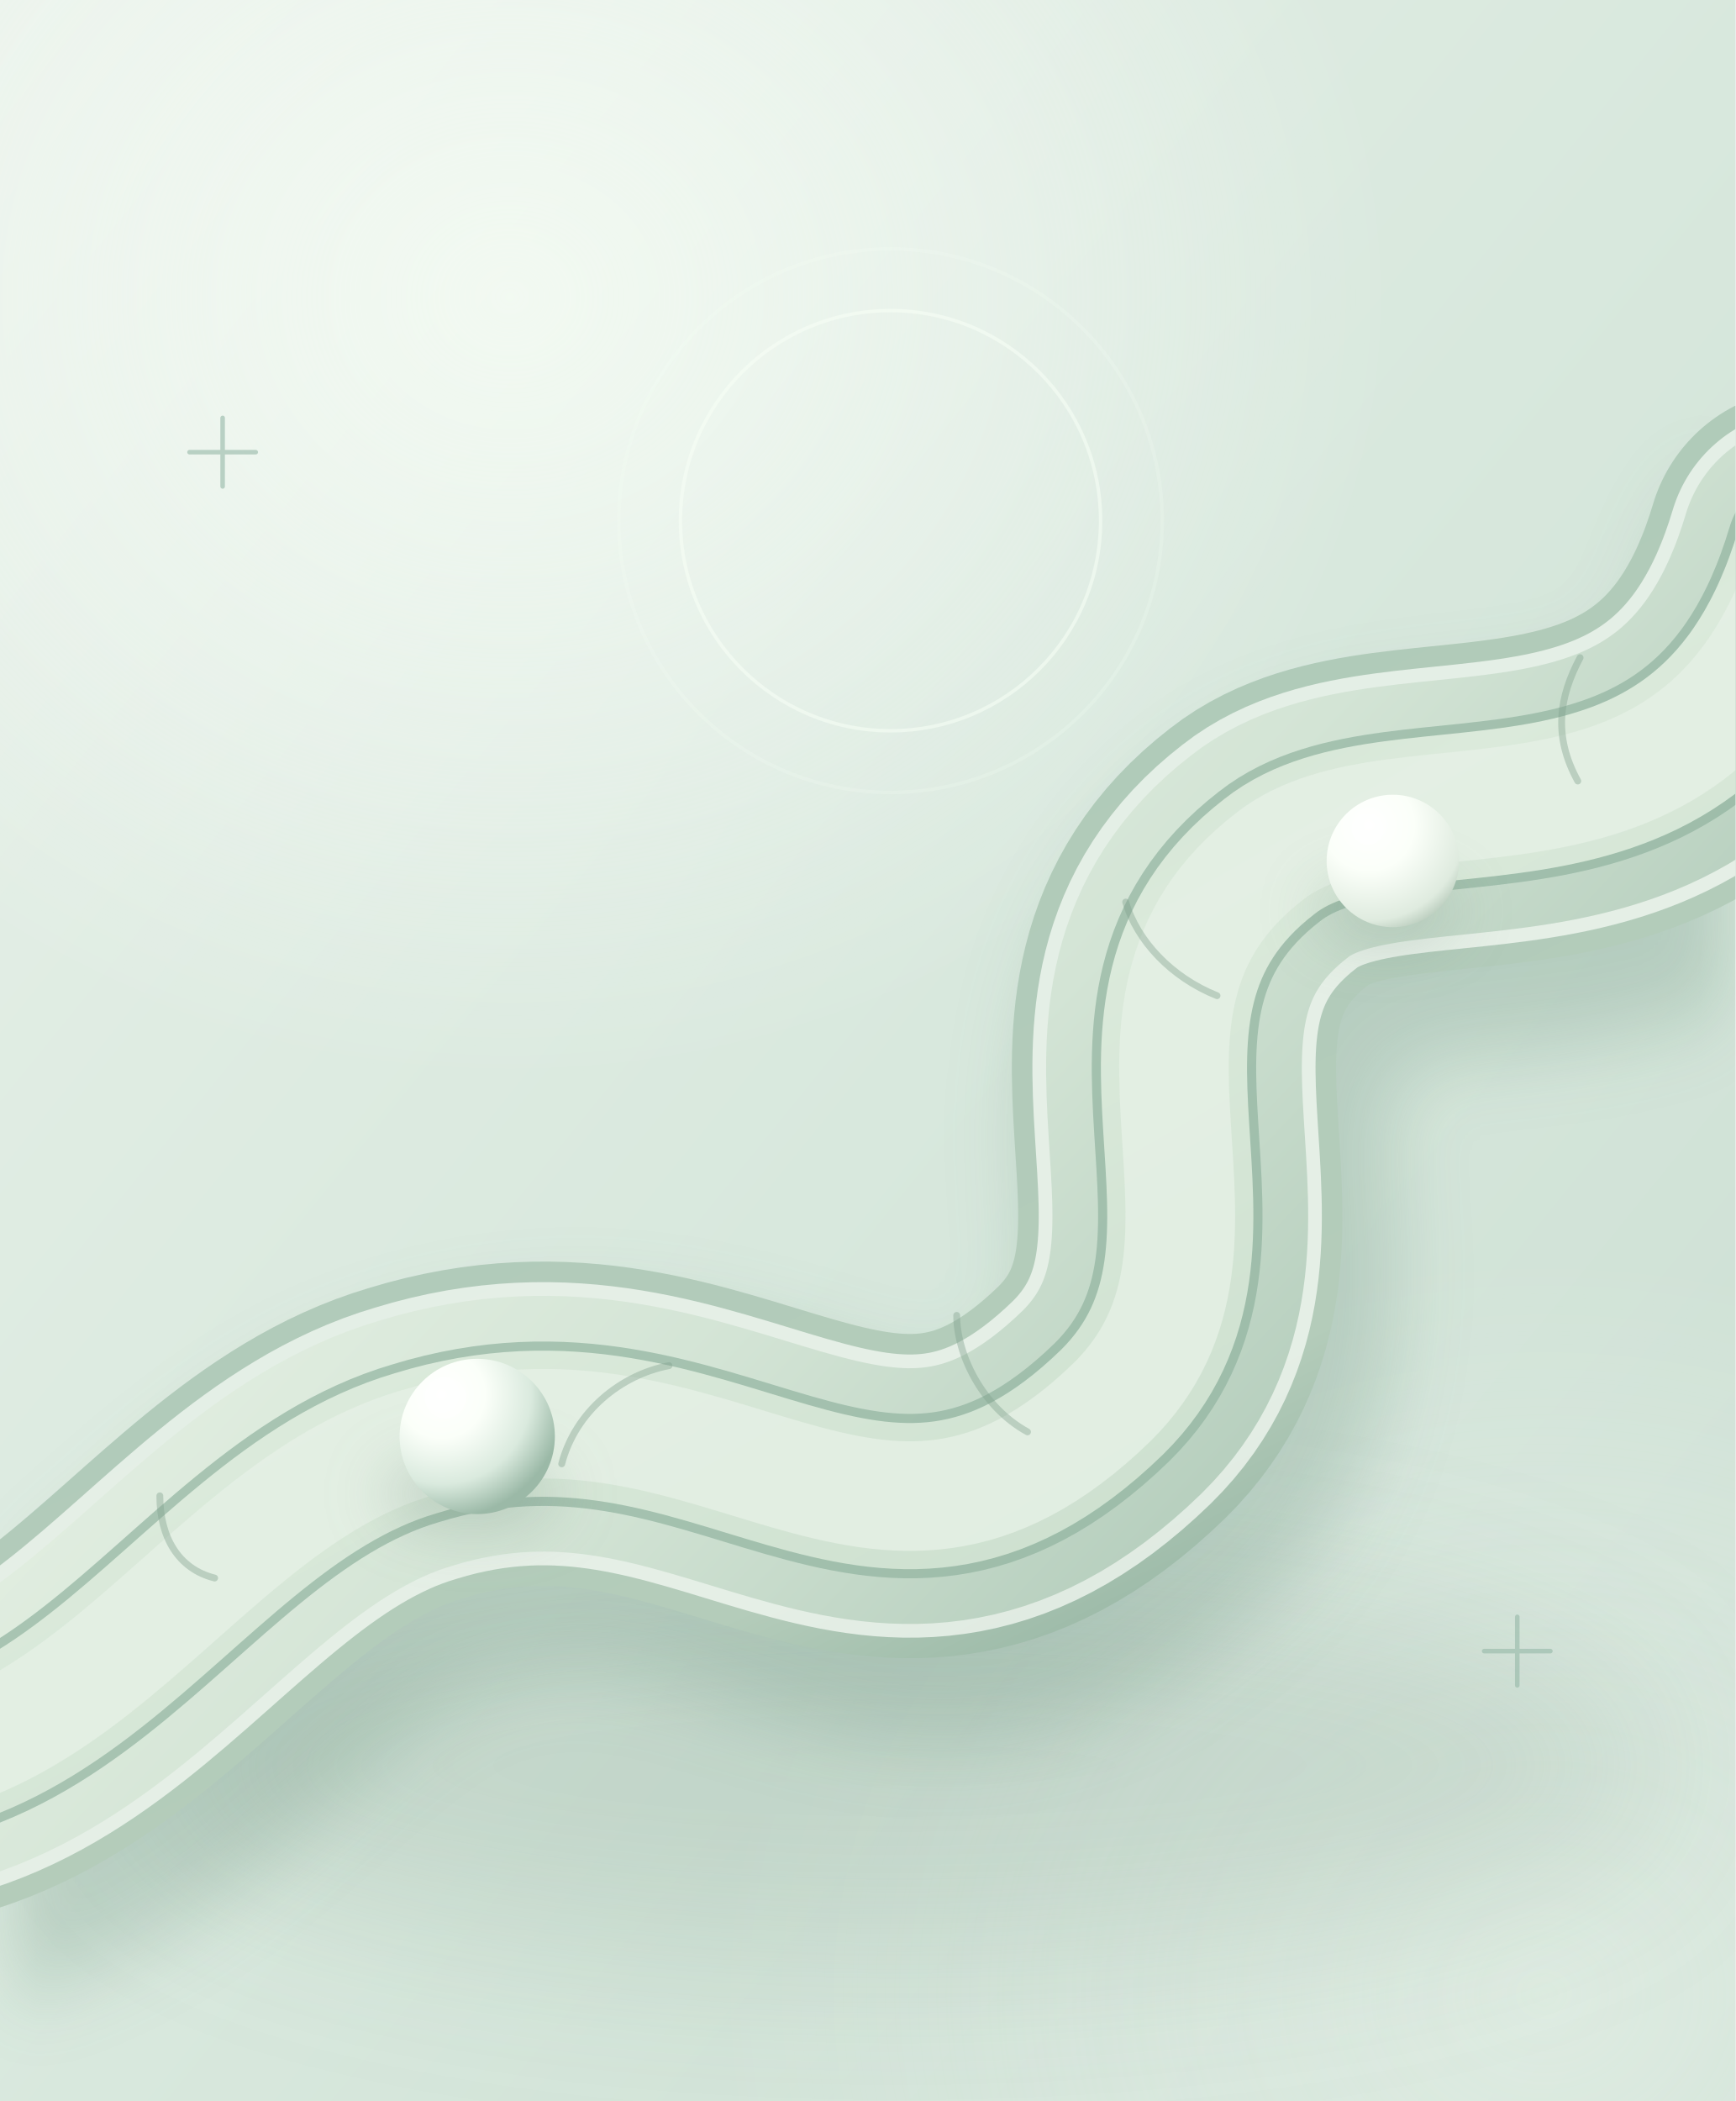
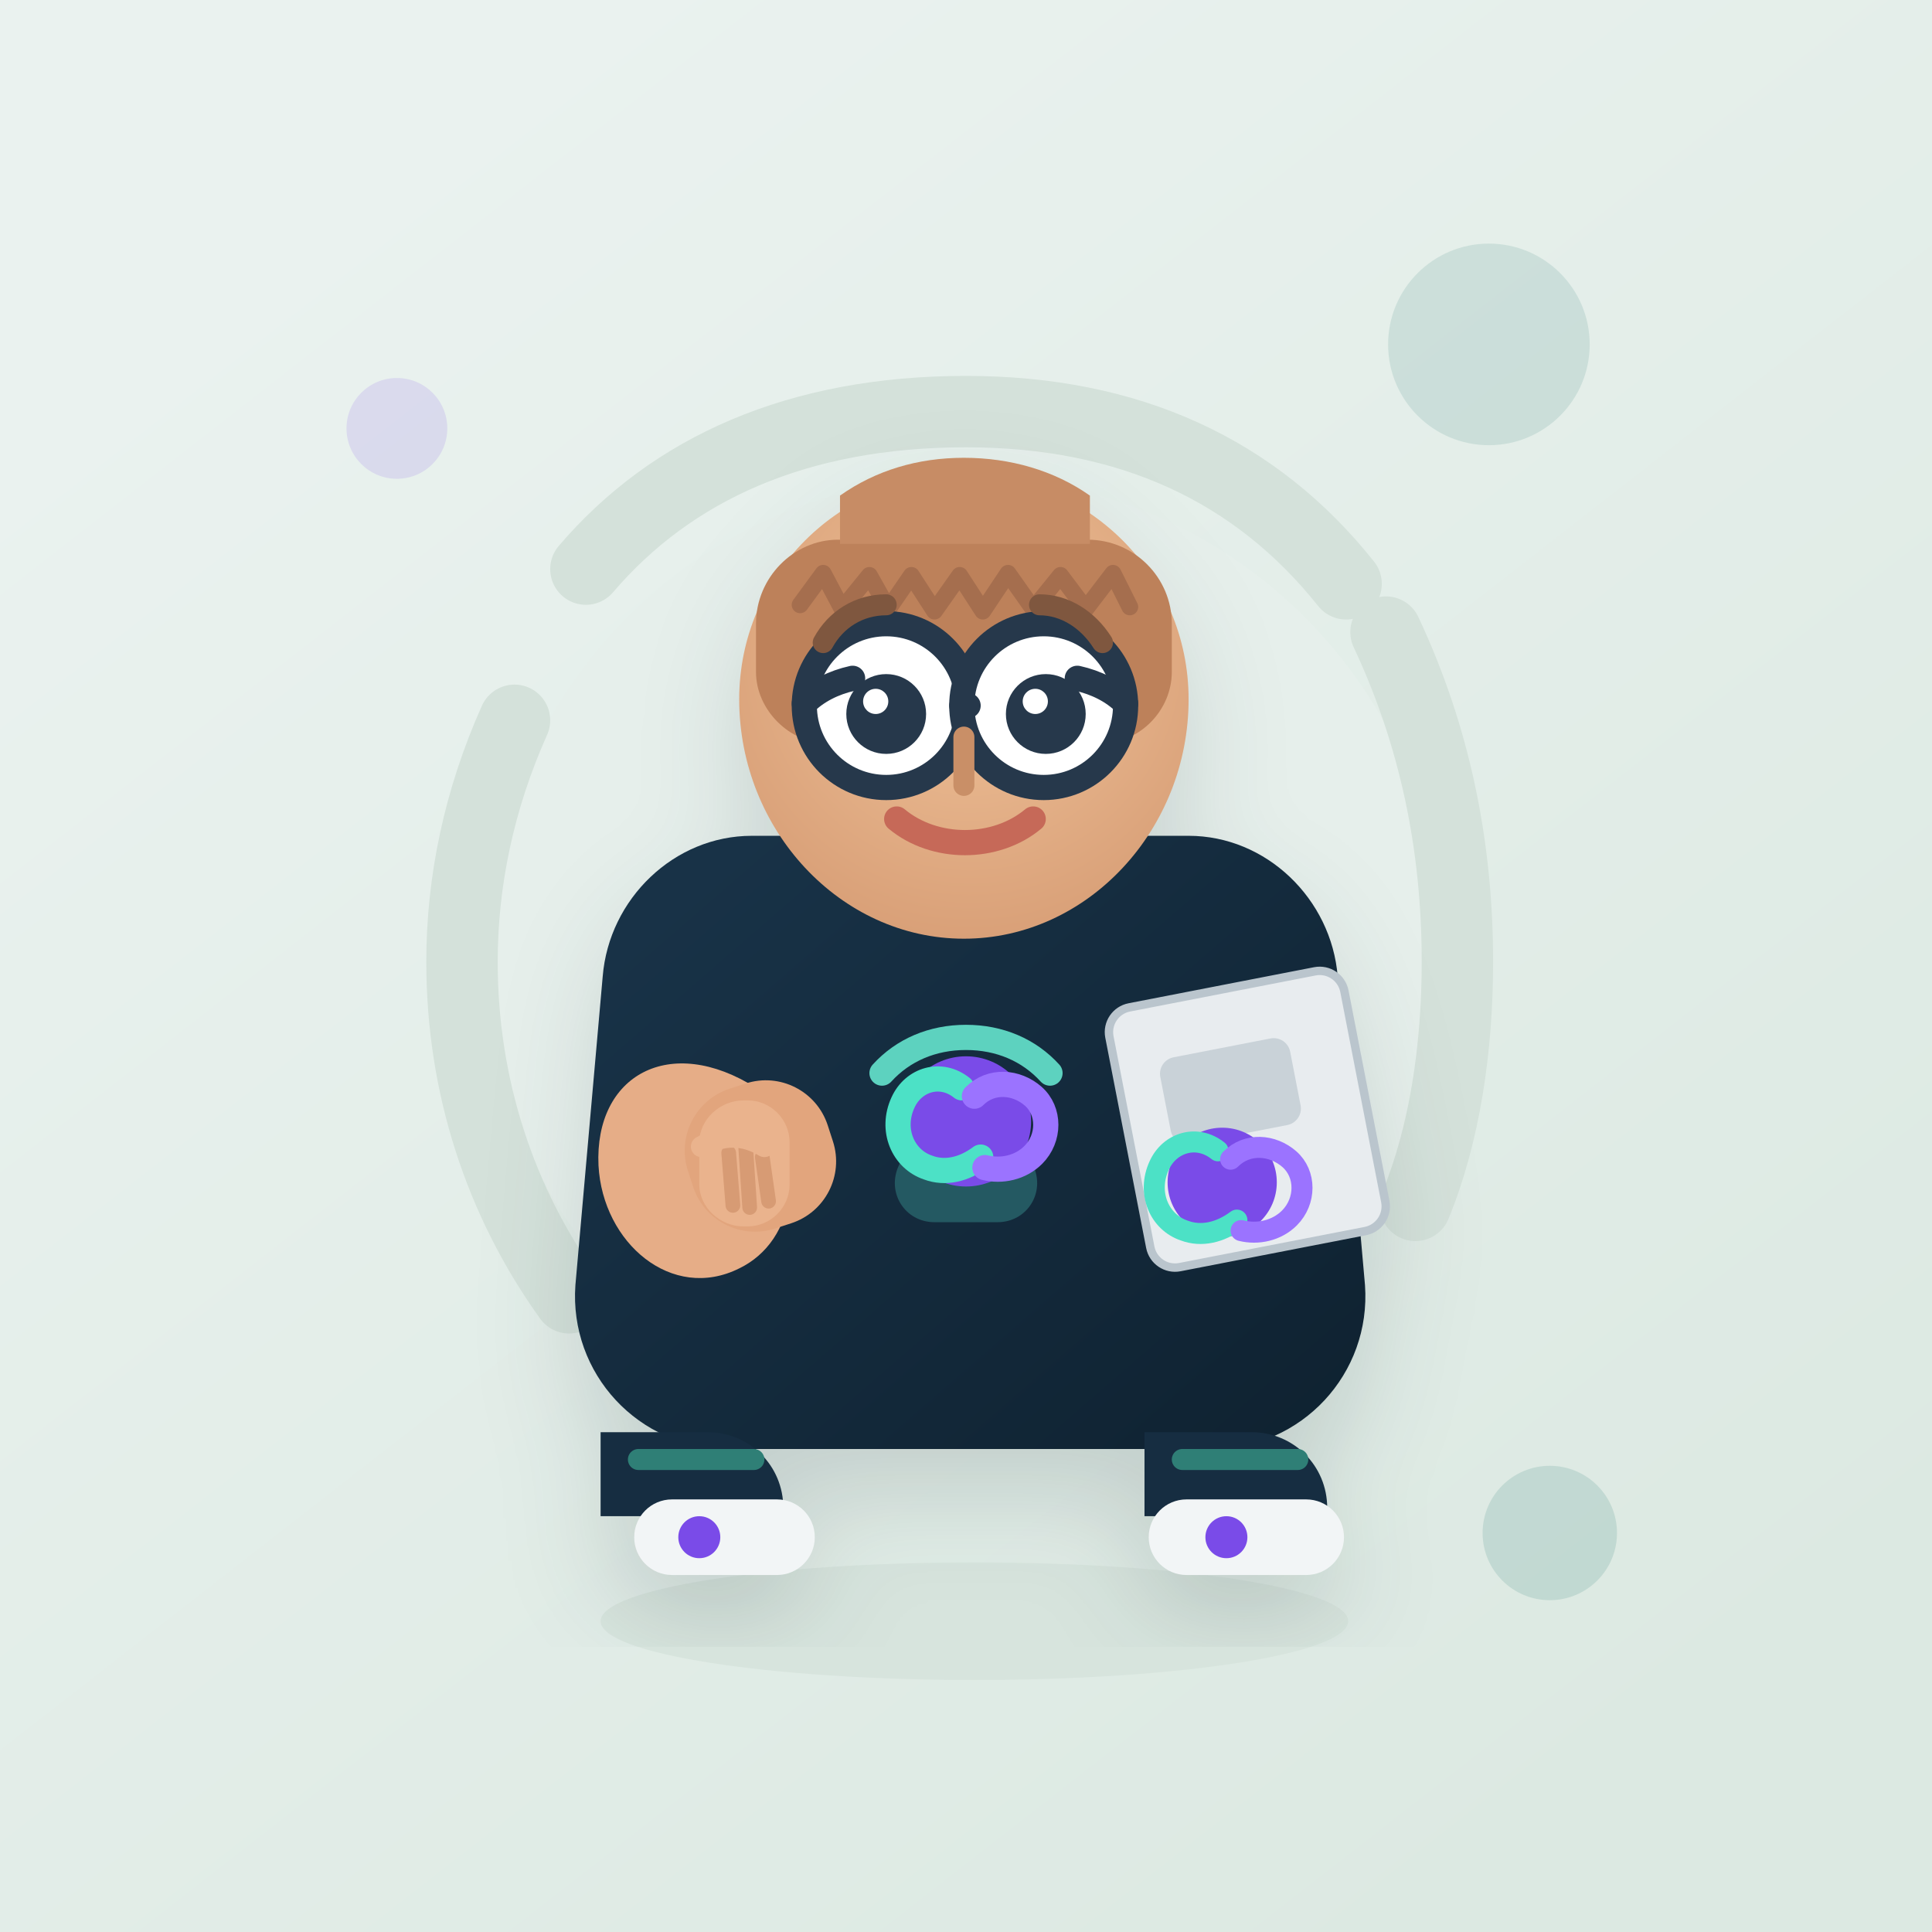
- <svg xmlns="http://www.w3.org/2000/svg" xmlns:xlink="http://www.w3.org/1999/xlink" viewBox="0 0 760 920" role="img" aria-label="Abstract mint architectural ribbon and pearl spheres">
+ <svg xmlns="http://www.w3.org/2000/svg" width="920" height="920" viewBox="0 0 920 920" fill="none">
  <defs>
-     <linearGradient id="background" x1="0" y1="0" x2="1" y2="1">
-       <stop stop-color="#e8f1e9" />
-       <stop offset=".52" stop-color="#d8e8dd" />
-       <stop offset="1" stop-color="#cbded2" />
+     <linearGradient id="bg" x1="160" y1="90" x2="760" y2="860" gradientUnits="userSpaceOnUse">
+       <stop stop-color="#EAF2EF" />
+       <stop offset="1" stop-color="#DCE9E2" />
    </linearGradient>
-     <radialGradient id="mist" cx=".5" cy=".5" r=".5">
-       <stop stop-color="#f9fff7" stop-opacity=".7" />
-       <stop offset="1" stop-color="#fff" stop-opacity="0" />
+     <linearGradient id="hoodie" x1="330" y1="420" x2="590" y2="720" gradientUnits="userSpaceOnUse">
+       <stop stop-color="#183247" />
+       <stop offset="1" stop-color="#0F2231" />
+     </linearGradient>
+     <linearGradient id="tealGlow" x1="478" y1="548" x2="596" y2="650" gradientUnits="userSpaceOnUse">
+       <stop stop-color="#50B6A1" />
+       <stop offset="1" stop-color="#2F7F76" />
+     </linearGradient>
+     <radialGradient id="face" cx="0" cy="0" r="1" gradientUnits="userSpaceOnUse" gradientTransform="translate(462 311) rotate(90) scale(160 156)">
+       <stop stop-color="#F0C39A" />
+       <stop offset="1" stop-color="#D59A72" />
    </radialGradient>
-     <linearGradient id="railSide" x1="0" y1="0" x2=".85" y2="1">
-       <stop stop-color="#789d8c" />
-       <stop offset=".24" stop-color="#aecab9" />
-       <stop offset=".75" stop-color="#b4ccba" />
-       <stop offset="1" stop-color="#739b89" />
-     </linearGradient>
-     <linearGradient id="railTop" x1="0" y1="0" x2="1" y2=".55">
-       <stop stop-color="#d7e8d9" />
-       <stop offset=".3" stop-color="#ecf5e9" />
-       <stop offset=".65" stop-color="#d3e4d5" />
-       <stop offset="1" stop-color="#a8c4b2" />
-     </linearGradient>
-     <linearGradient id="groove" x1="0" y1="0" x2="1" y2="1">
-       <stop stop-color="#abc6b0" />
-       <stop offset=".5" stop-color="#dbeadb" />
-       <stop offset="1" stop-color="#bfd6c3" />
-     </linearGradient>
-     <radialGradient id="pearl" cx=".27" cy=".23" r=".8">
-       <stop stop-color="#ffffff" />
-       <stop offset=".35" stop-color="#fbfff9" />
-       <stop offset=".72" stop-color="#daeade" />
-       <stop offset="1" stop-color="#9bb9a7" />
-     </radialGradient>
-     <radialGradient id="pearlWarm" cx=".32" cy=".23" r=".9">
-       <stop stop-color="#ffffff" />
-       <stop offset=".38" stop-color="#fbfff9" />
-       <stop offset=".8" stop-color="#dfebdf" />
-       <stop offset="1" stop-color="#a7bdac" />
-     </radialGradient>
-     <filter id="groundBlur" x="-100%" y="-100%" width="300%" height="300%">
-       <feGaussianBlur stdDeviation="36" />
+     <filter id="shadow" x="185" y="171" width="557" height="613" filterUnits="userSpaceOnUse" color-interpolation-filters="sRGB">
+       <feFlood flood-opacity="0" result="BackgroundImageFix" />
+       <feColorMatrix in="SourceAlpha" type="matrix" values="0 0 0 0 0 0 0 0 0 0 0 0 0 0 0 0 0 0 127 0" result="hardAlpha" />
+       <feOffset dy="24" />
+       <feGaussianBlur stdDeviation="24" />
+       <feColorMatrix type="matrix" values="0 0 0 0 0.07 0 0 0 0 0.15 0 0 0 0 0.18 0 0 0 0.14 0" />
+       <feBlend mode="normal" in2="BackgroundImageFix" result="effect1_dropShadow_1_2" />
+       <feBlend mode="normal" in="SourceGraphic" in2="effect1_dropShadow_1_2" result="shape" />
    </filter>
-     <filter id="trackShadow" x="-45%" y="-50%" width="200%" height="200%">
-       <feGaussianBlur stdDeviation="17" />
-     </filter>
-     <filter id="pearlShadow" x="-100%" y="-100%" width="300%" height="300%">
-       <feGaussianBlur stdDeviation="13" />
-     </filter>
-     <clipPath id="clipAll">
-       <rect width="760" height="920" />
-     </clipPath>
  </defs>
-   <g clip-path="url(#clipAll)">
-     <rect width="760" height="920" fill="url(#background)" />
-     <ellipse cx="222" cy="130" rx="395" ry="345" fill="url(#mist)" />
-     <ellipse cx="678" cy="875" rx="370" ry="330" fill="url(#mist)" opacity=".55" />
-     <ellipse cx="394" cy="773" rx="335" ry="85" fill="#6d8e7b" opacity=".18" filter="url(#groundBlur)" />
-     <path id="ribbon" d="M-134 761 C 23 822, 73 664, 182 632 C 315 591, 382 716, 487 614 C 558 544, 468 443, 556 375 C 613 330, 747 392, 792 241" fill="none" stroke-linecap="round" />
-     <use xlink:href="#ribbon" stroke="#4c7864" stroke-width="158" opacity=".22" transform="translate(14 28)" filter="url(#trackShadow)" />
-     <use xlink:href="#ribbon" stroke="url(#railSide)" stroke-width="142" opacity="1" />
-     <use xlink:href="#ribbon" stroke="#f8fcf7" stroke-width="124" opacity=".72" />
-     <use xlink:href="#ribbon" stroke="url(#railTop)" stroke-width="112" opacity="1" />
-     <use xlink:href="#ribbon" stroke="#91b3a0" stroke-width="72" opacity=".7" />
-     <use xlink:href="#ribbon" stroke="url(#groove)" stroke-width="64" opacity="1" />
-     <use xlink:href="#ribbon" stroke="#e5f0e5" stroke-width="48" opacity=".82" />
-     <g fill="none" stroke="#7f9f8d" stroke-width="3" stroke-linecap="round" opacity=".4">
-       <path d="M94 691c-16-4-24-18-24-36" />
-       <path d="M246 641c6-23 26-39 47-43" />
-       <path d="M450 627c-20-11-31-34-31-51" />
-       <path d="M533 436c-20-8-35-24-40-41" />
-       <path d="M691 342c-11-20-8-37 1-54" />
+   <rect width="920" height="920" fill="url(#bg)" />
+   <circle cx="460" cy="455" r="228" fill="#E6EFEB" />
+   <path d="M279 271C320 223 380 196 460 196C538 196 598 224 641 278" stroke="#D4E1DA" stroke-width="34" stroke-linecap="round" />
+   <path d="M660 301C683 350 694 402 694 458C694 499 688 540 674 574" stroke="#D4E1DA" stroke-width="34" stroke-linecap="round" />
+   <path d="M245 343C228 381 220 420 220 458C220 517 238 572 271 618" stroke="#D4E1DA" stroke-width="34" stroke-linecap="round" />
+   <ellipse cx="464" cy="772" rx="178" ry="28" fill="#D7E4DD" />
+   <g filter="url(#shadow)">
+     <g>
+       <path d="M358 398L566 398C603 398 634 428 637 465L650 612C653 654 620 690 577 690H347C304 690 271 654 274 612L287 465C290 428 321 398 358 398Z" fill="url(#hoodie)" />
+       <path d="M405 404C412 380 433 362 460 362C487 362 508 380 515 404" stroke="#0D1D2A" stroke-width="24" stroke-linecap="round" />
+       <path d="M424 408C432 391 445 383 460 383C475 383 488 391 496 408" stroke="#5DB3A8" stroke-width="14" stroke-linecap="round" />
+       <path d="M420 511C430 500 444 494 460 494C476 494 490 500 500 511" stroke="#5DD2BF" stroke-width="12" stroke-linecap="round" />
+       <path d="M446 515L428 555C422 568 431 582 445 582H475C489 582 498 568 492 555L474 515" fill="#245962" />
+       <circle cx="460" cy="534" r="31" fill="#7A4BE8" />
+       <path d="M458 518C448 510 435 514 430 525C424 538 430 552 442 556C450 559 459 557 467 551" stroke="#4CE1C6" stroke-width="12" stroke-linecap="round" />
+       <path d="M464 522C472 514 484 515 492 522C500 529 500 542 492 550C486 556 477 558 469 556" stroke="#9B73FF" stroke-width="12" stroke-linecap="round" />
+       <rect x="526" y="482" width="114" height="126" rx="12" transform="rotate(-11 526 482)" fill="#E8ECEF" stroke="#BAC5CD" stroke-width="4" />
+       <rect x="551" y="505" width="63" height="42" rx="8" transform="rotate(-11 551 505)" fill="#C9D2D8" />
+       <circle cx="582" cy="563" r="26" fill="#7A4BE8" />
+       <path d="M580 548C570 540 557 544 552 555C546 568 552 582 564 586C572 589 581 587 589 581" stroke="#4CE1C6" stroke-width="10" stroke-linecap="round" />
+       <path d="M586 552C594 544 606 545 614 552C622 559 622 572 614 580C608 586 599 588 591 586" stroke="#9B73FF" stroke-width="10" stroke-linecap="round" />
+       <path d="M360 518C319 492 283 512 285 555C287 592 320 620 352 604C379 591 386 552 360 518Z" fill="#E6AD87" />
+       <rect x="318" y="528" width="70" height="70" rx="31" transform="rotate(-18 318 528)" fill="#E2A57D" />
+       <path d="M333 544C333 533 343 524 354 524H356C367 524 376 533 376 544V564C376 575 367 584 356 584H354C343 584 333 575 333 564V544Z" fill="#EAB38D" />
+       <path d="M347 549L349 574" stroke="#D79B74" stroke-width="7" stroke-linecap="round" />
+       <path d="M355 545L357 575" stroke="#D79B74" stroke-width="7" stroke-linecap="round" />
+       <path d="M363 551L366 572" stroke="#D79B74" stroke-width="7" stroke-linecap="round" />
+       <path d="M334 546C344 540 354 540 364 546" stroke="#EAB38D" stroke-width="10" stroke-linecap="round" />
+       <path d="M545 682H596C616 682 632 698 632 718V722H545V682Z" fill="#162D41" />
+       <path d="M286 682H337C357 682 373 698 373 718V722H286V682Z" fill="#162D41" />
+       <path d="M304 695H359" stroke="#2F7F76" stroke-width="10" stroke-linecap="round" />
+       <path d="M563 695H618" stroke="#2F7F76" stroke-width="10" stroke-linecap="round" />
+       <rect x="302" y="714" width="86" height="36" rx="18" fill="#F2F5F6" />
+       <rect x="547" y="714" width="93" height="36" rx="18" fill="#F2F5F6" />
+       <circle cx="333" cy="732" r="10" fill="#7A4BE8" />
+       <circle cx="584" cy="732" r="10" fill="#7A4BE8" />
    </g>
    <g>
-       <ellipse cx="206" cy="654" rx="39" ry="15" fill="#607f70" opacity=".26" filter="url(#pearlShadow)" />
-       <circle cx="209" cy="629" r="34" fill="url(#pearl)" />
-       <circle cx="195" cy="612" r="9" fill="#fff" opacity=".44" />
+       <path d="M459 226C518 226 566 274 566 333C566 395 518 447 459 447C400 447 352 395 352 333C352 274 400 226 459 226Z" fill="url(#face)" />
+       <path d="M399 257L518 257C540 257 558 275 558 297V320C558 338 543 354 524 354H394C376 354 360 338 360 320V297C360 275 378 257 399 257Z" fill="#BD815A" />
+       <path d="M381 288L392 273L401 290L414 274L423 290L434 274L445 291L457 274L468 291L480 273L492 290L505 274L517 290L530 273L538 289" stroke="#A56E4E" stroke-width="8" stroke-linecap="round" stroke-linejoin="round" />
+       <path d="M400 236C417 224 437 218 459 218C481 218 502 224 519 236V259H400V236Z" fill="#C78C65" />
+       <circle cx="422" cy="336" r="39" fill="#fff" stroke="#26384B" stroke-width="12" />
+       <circle cx="497" cy="336" r="39" fill="#fff" stroke="#26384B" stroke-width="12" />
+       <path d="M461 336H458" stroke="#26384B" stroke-width="12" stroke-linecap="round" />
+       <path d="M383 335C389 329 397 325 406 323" stroke="#26384B" stroke-width="12" stroke-linecap="round" />
+       <path d="M513 323C522 325 530 329 536 335" stroke="#26384B" stroke-width="12" stroke-linecap="round" />
+       <circle cx="422" cy="340" r="19" fill="#26384B" />
+       <circle cx="498" cy="340" r="19" fill="#26384B" />
+       <circle cx="417" cy="334" r="6" fill="#fff" />
+       <circle cx="493" cy="334" r="6" fill="#fff" />
+       <path d="M459 351V374" stroke="#C98F67" stroke-width="10" stroke-linecap="round" />
+       <path d="M427 390C445 405 474 405 492 390" stroke="#C66958" stroke-width="12" stroke-linecap="round" />
+       <path d="M392 306C398 295 409 288 422 288" stroke="#7F573F" stroke-width="10" stroke-linecap="round" />
+       <path d="M495 288C507 288 518 295 525 306" stroke="#7F573F" stroke-width="10" stroke-linecap="round" />
    </g>
-     <g>
-       <ellipse cx="607" cy="399" rx="32" ry="14" fill="#607f70" opacity=".22" filter="url(#pearlShadow)" />
-       <circle cx="610" cy="377" r="29" fill="url(#pearlWarm)" />
-       <circle cx="599" cy="363" r="7" fill="#fff" opacity=".4" />
-     </g>
-     <g opacity=".55" fill="none" stroke="#f7fff5" stroke-width="1.5">
-       <circle cx="390" cy="228" r="92" />
-       <circle cx="390" cy="228" r="119" opacity=".35" />
-     </g>
-     <path d="M83 198h29M97.5 183v30" fill="none" stroke="#95b8a7" stroke-width="2" stroke-linecap="round" opacity=".6" />
-     <path d="M650 723h29M664.5 708v30" fill="none" stroke="#95b8a7" stroke-width="2" stroke-linecap="round" opacity=".6" />
  </g>
+   <circle cx="709" cy="164" r="48" fill="#2F7F76" opacity="0.14" />
+   <circle cx="189" cy="204" r="24" fill="#7A4BE8" opacity="0.14" />
+   <circle cx="738" cy="730" r="32" fill="#2F7F76" opacity="0.16" />
</svg>
